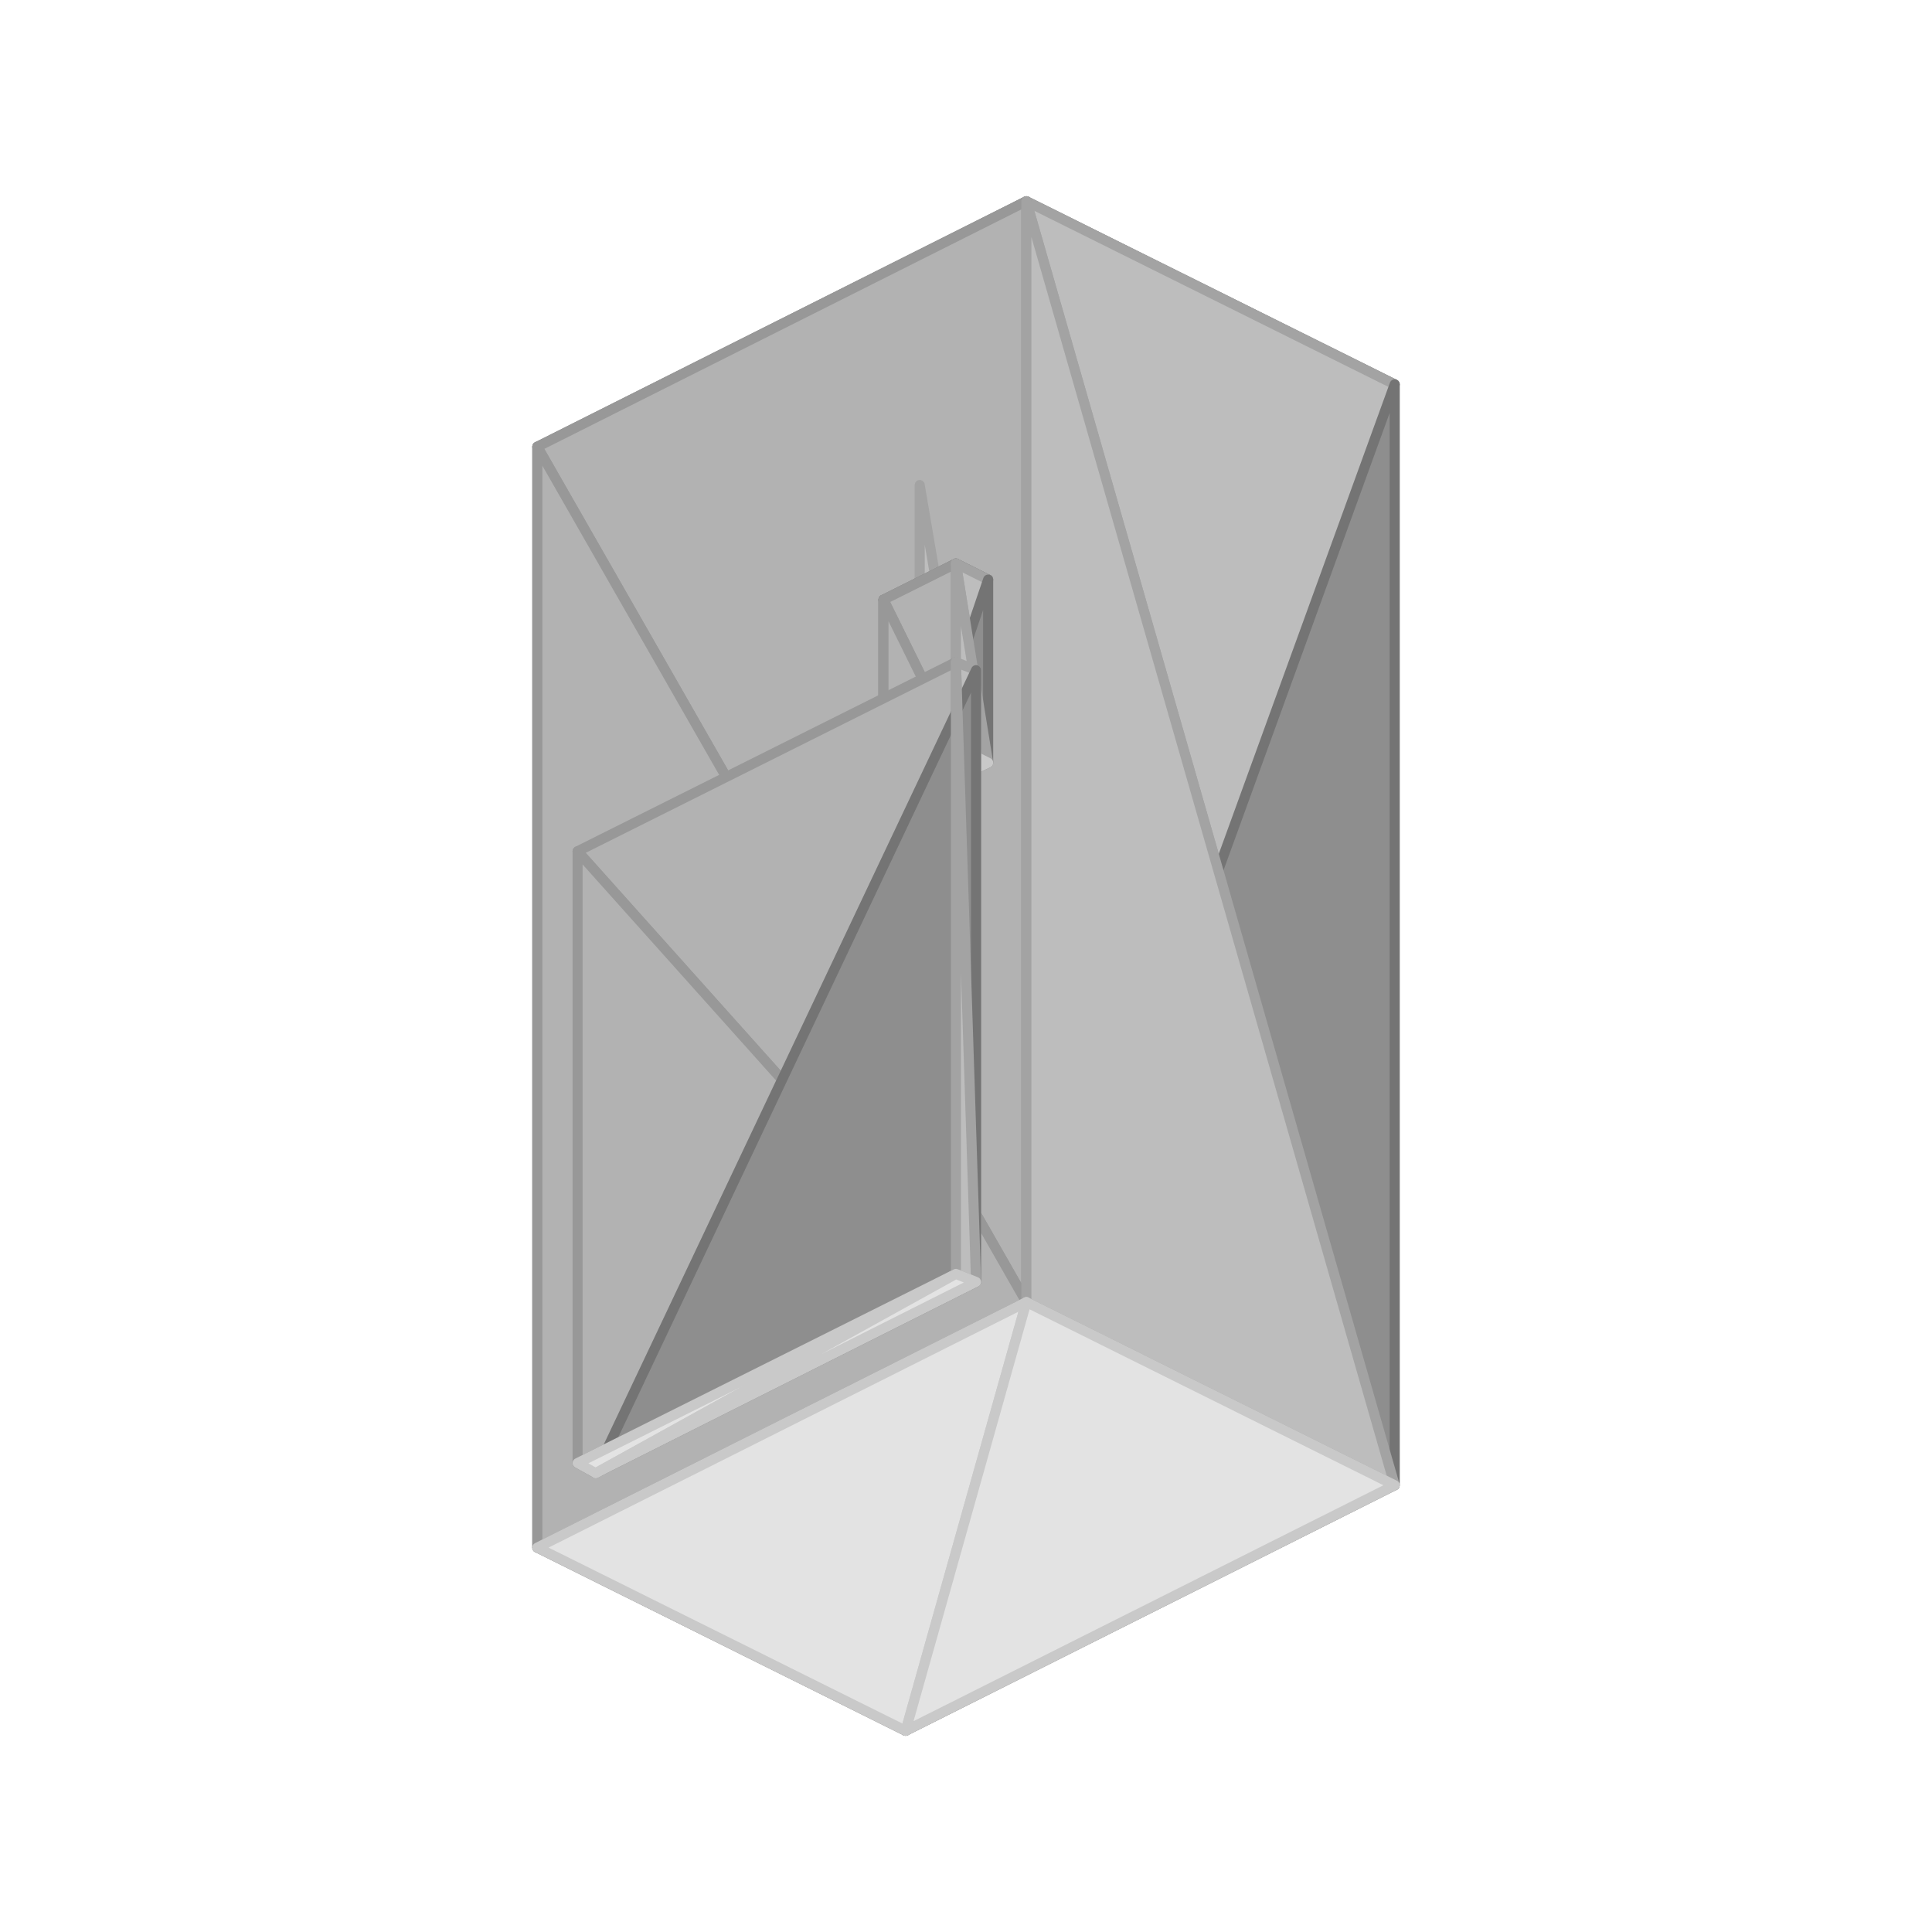
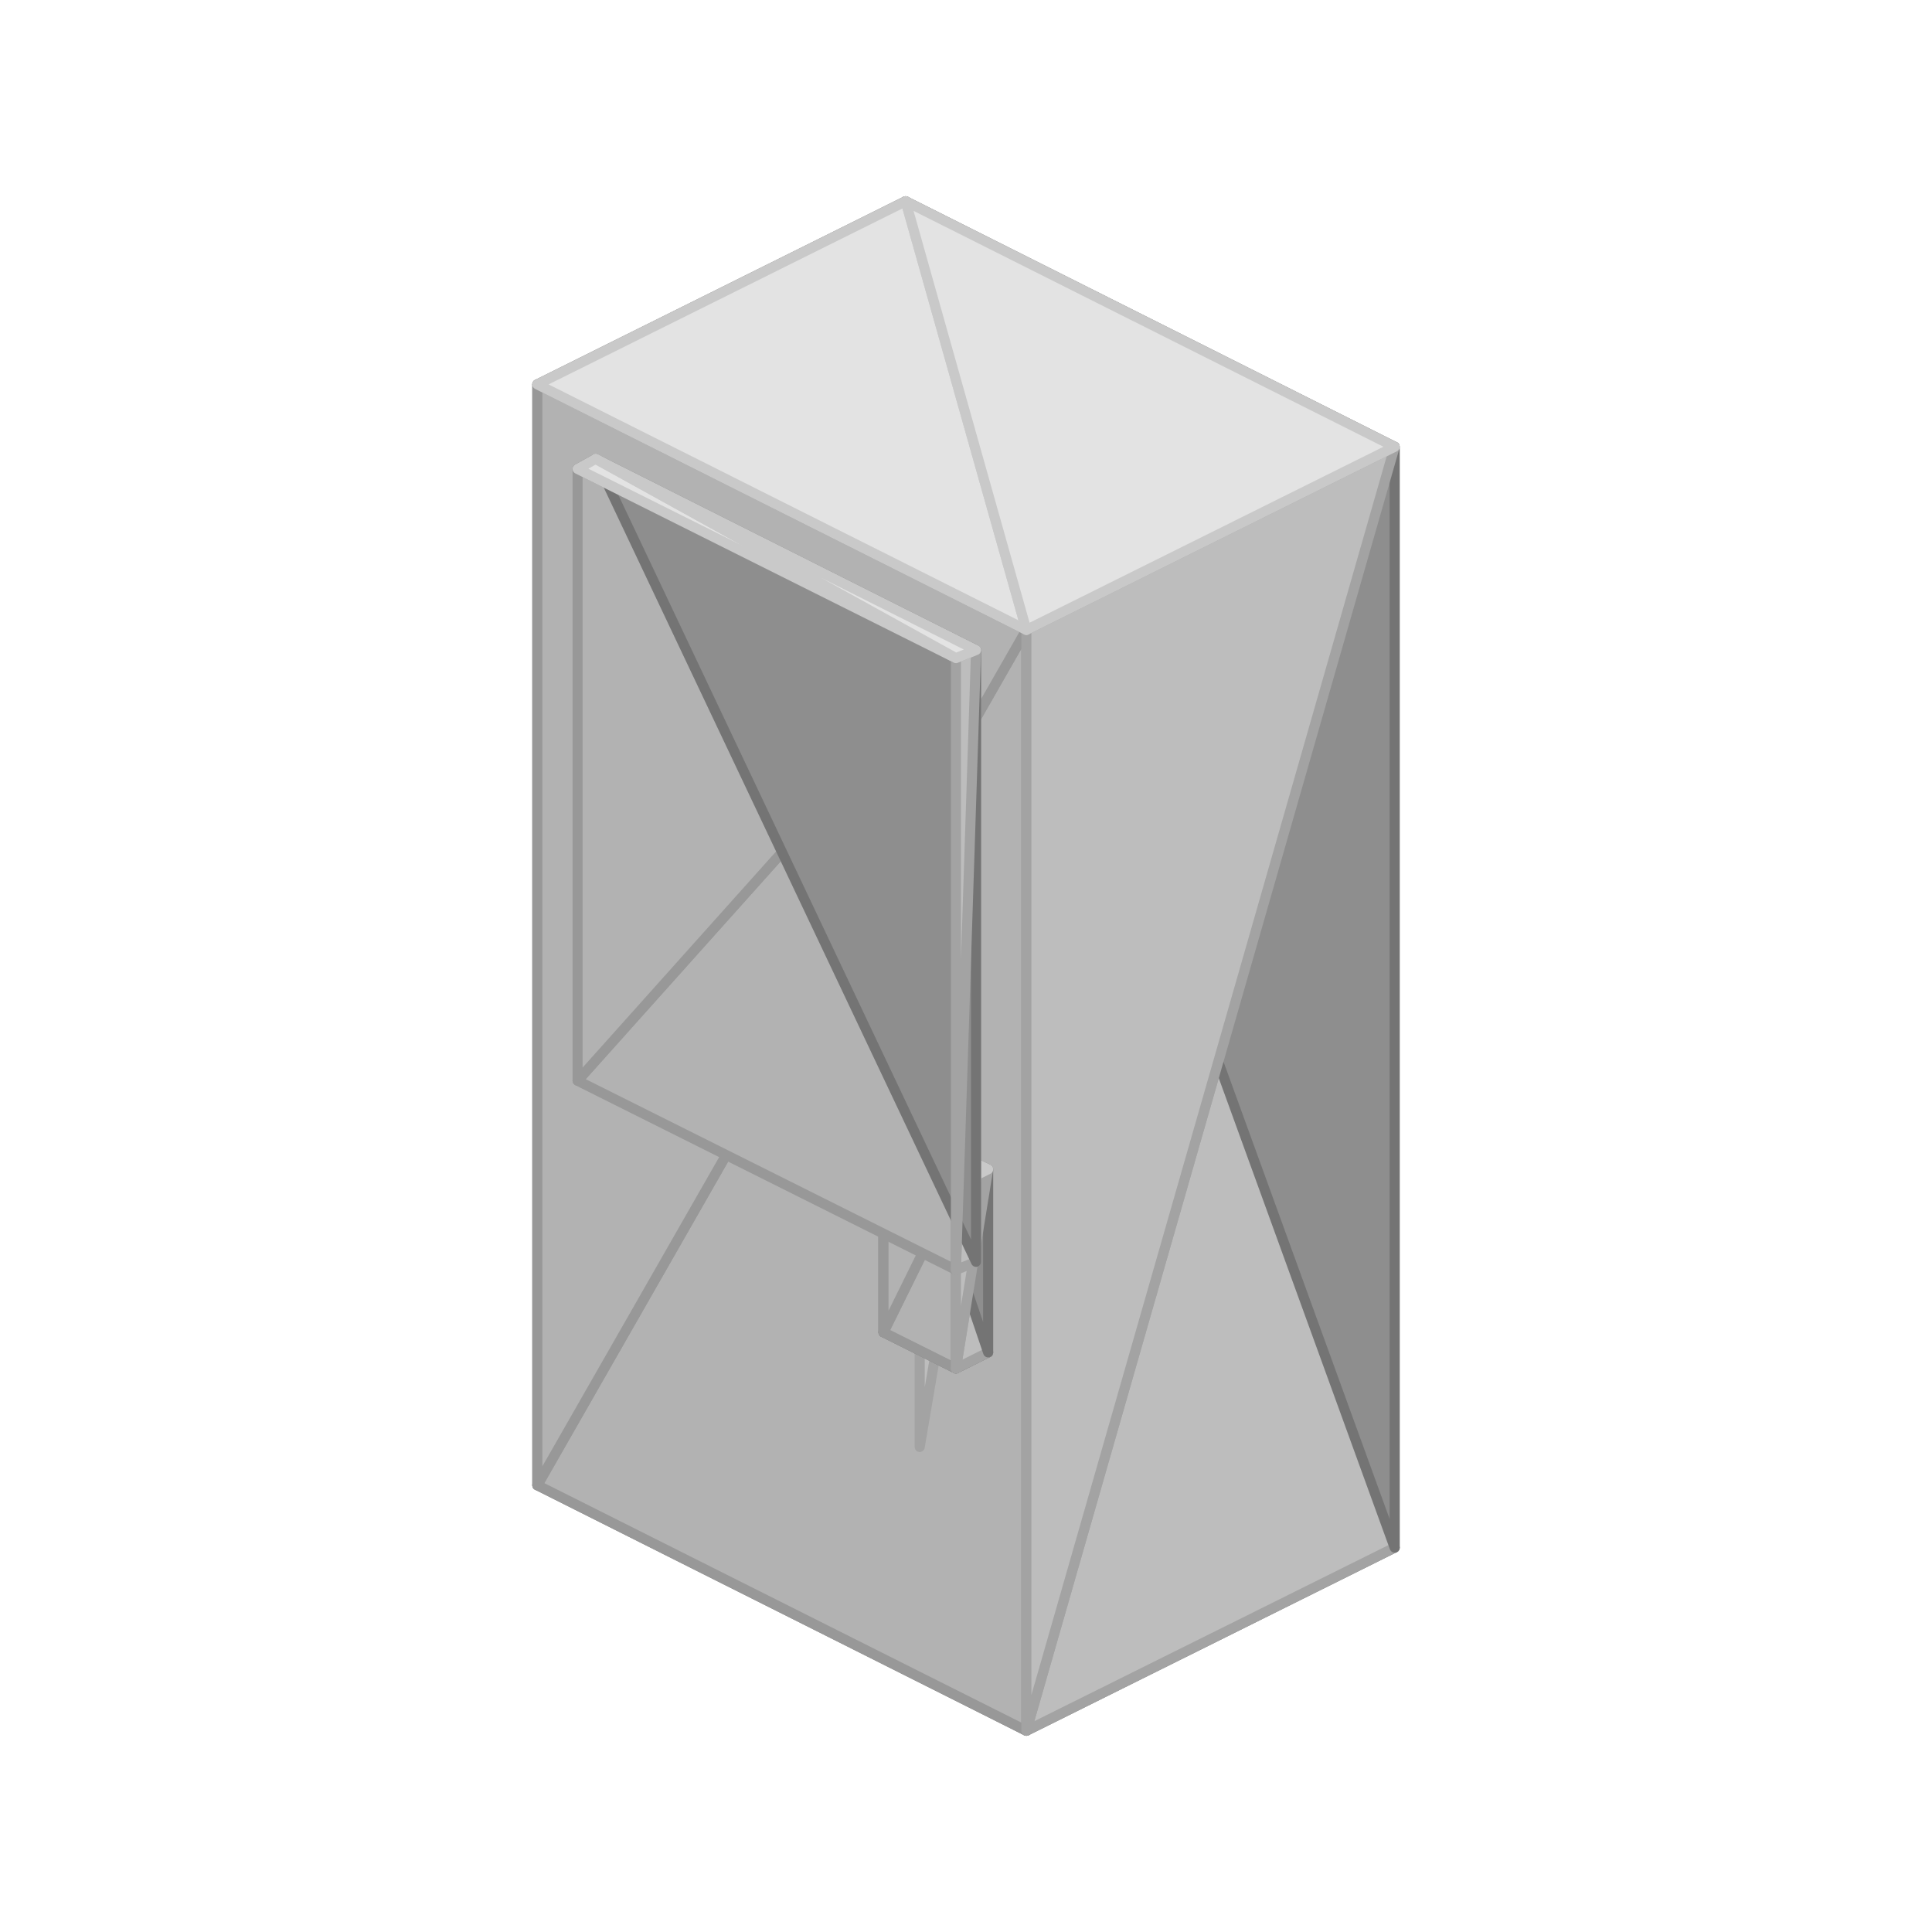
<svg xmlns="http://www.w3.org/2000/svg" viewBox="0 0 96 96">
-   <polygon points="45.0,31.3 51.0,10.0 26.7,22.2" fill="rgb(142,142,142)" stroke="rgb(116,116,116)" stroke-width="0.5" stroke-linejoin="round" />
-   <polygon points="45.0,31.3 69.3,19.1 51.0,10.0" fill="rgb(142,142,142)" stroke="rgb(116,116,116)" stroke-width="0.5" stroke-linejoin="round" />
-   <polygon points="69.3,19.1 45.0,31.3 45.0,86.0" fill="rgb(142,142,142)" stroke="rgb(116,116,116)" stroke-width="0.5" stroke-linejoin="round" />
-   <polygon points="45.0,31.3 26.7,22.2 26.7,76.9" fill="rgb(142,142,142)" stroke="rgb(116,116,116)" stroke-width="0.5" stroke-linejoin="round" />
-   <polygon points="31.4,32.1 30.5,31.7 30.5,36.5" fill="rgb(142,142,142)" stroke="rgb(116,116,116)" stroke-width="0.5" stroke-linejoin="round" />
-   <polygon points="31.4,32.1 30.5,36.5 31.4,37.0" fill="rgb(142,142,142)" stroke="rgb(116,116,116)" stroke-width="0.5" stroke-linejoin="round" />
-   <polygon points="31.4,32.1 45.7,24.1 30.5,31.7" fill="rgb(142,142,142)" stroke="rgb(116,116,116)" stroke-width="0.5" stroke-linejoin="round" />
-   <polygon points="46.6,24.5 31.4,32.1 31.4,37.0" fill="rgb(142,142,142)" stroke="rgb(116,116,116)" stroke-width="0.5" stroke-linejoin="round" />
-   <polygon points="45.0,31.3 26.7,76.9 45.0,86.0" fill="rgb(142,142,142)" stroke="rgb(116,116,116)" stroke-width="0.5" stroke-linejoin="round" />
-   <polygon points="30.5,31.7 45.7,28.9 30.5,36.5" fill="rgb(178,178,178)" stroke="rgb(152,152,152)" stroke-width="0.5" stroke-linejoin="round" />
-   <polygon points="31.4,32.1 46.6,24.5 45.7,24.1" fill="rgb(142,142,142)" stroke="rgb(116,116,116)" stroke-width="0.5" stroke-linejoin="round" />
-   <polygon points="31.4,37.0 30.5,36.5 45.7,28.9" fill="rgb(227,227,227)" stroke="rgb(201,201,201)" stroke-width="0.5" stroke-linejoin="round" />
-   <polygon points="30.5,31.7 45.7,24.1 45.7,28.9" fill="rgb(178,178,178)" stroke="rgb(152,152,152)" stroke-width="0.5" stroke-linejoin="round" />
-   <polygon points="46.6,24.5 31.4,37.0 46.6,29.4" fill="rgb(142,142,142)" stroke="rgb(116,116,116)" stroke-width="0.5" stroke-linejoin="round" />
-   <polygon points="51.0,10.0 69.3,19.1 69.3,73.8" fill="rgb(189,189,189)" stroke="rgb(163,163,163)" stroke-width="0.5" stroke-linejoin="round" />
-   <polygon points="29.6,42.8 47.5,32.9 28.7,42.3" fill="rgb(142,142,142)" stroke="rgb(116,116,116)" stroke-width="0.5" stroke-linejoin="round" />
-   <polygon points="31.4,37.0 45.7,28.9 46.6,29.4" fill="rgb(227,227,227)" stroke="rgb(201,201,201)" stroke-width="0.5" stroke-linejoin="round" />
-   <polygon points="45.7,24.1 46.6,24.5 46.6,29.4" fill="rgb(189,189,189)" stroke="rgb(163,163,163)" stroke-width="0.5" stroke-linejoin="round" />
-   <polygon points="26.7,22.2 51.0,10.0 51.0,64.7" fill="rgb(178,178,178)" stroke="rgb(152,152,152)" stroke-width="0.5" stroke-linejoin="round" />
-   <polygon points="69.3,19.1 45.0,86.0 69.3,73.8" fill="rgb(142,142,142)" stroke="rgb(116,116,116)" stroke-width="0.5" stroke-linejoin="round" />
-   <polygon points="29.6,42.8 28.7,42.3 28.7,72.7" fill="rgb(142,142,142)" stroke="rgb(116,116,116)" stroke-width="0.5" stroke-linejoin="round" />
-   <polygon points="45.7,24.1 46.6,29.4 45.7,28.9" fill="rgb(189,189,189)" stroke="rgb(163,163,163)" stroke-width="0.5" stroke-linejoin="round" />
-   <polygon points="29.6,42.8 48.5,33.3 47.5,32.9" fill="rgb(142,142,142)" stroke="rgb(116,116,116)" stroke-width="0.5" stroke-linejoin="round" />
-   <polygon points="45.4,30.6 47.5,28.0 43.9,29.8" fill="rgb(142,142,142)" stroke="rgb(116,116,116)" stroke-width="0.5" stroke-linejoin="round" />
-   <polygon points="45.4,30.6 49.1,28.8 47.5,28.0" fill="rgb(142,142,142)" stroke="rgb(116,116,116)" stroke-width="0.5" stroke-linejoin="round" />
-   <polygon points="45.4,30.6 43.9,29.8 43.9,39.0" fill="rgb(142,142,142)" stroke="rgb(116,116,116)" stroke-width="0.5" stroke-linejoin="round" />
-   <polygon points="49.1,28.8 45.4,30.6 45.4,39.7" fill="rgb(142,142,142)" stroke="rgb(116,116,116)" stroke-width="0.5" stroke-linejoin="round" />
-   <polygon points="48.5,33.3 29.6,42.8 29.6,73.2" fill="rgb(142,142,142)" stroke="rgb(116,116,116)" stroke-width="0.5" stroke-linejoin="round" />
-   <polygon points="45.4,30.6 43.9,39.0 45.4,39.7" fill="rgb(142,142,142)" stroke="rgb(116,116,116)" stroke-width="0.5" stroke-linejoin="round" />
-   <polygon points="43.9,29.8 47.5,28.0 47.5,37.1" fill="rgb(178,178,178)" stroke="rgb(152,152,152)" stroke-width="0.5" stroke-linejoin="round" />
-   <polygon points="47.5,28.0 49.1,28.8 49.1,37.9" fill="rgb(189,189,189)" stroke="rgb(163,163,163)" stroke-width="0.5" stroke-linejoin="round" />
-   <polygon points="49.1,28.8 45.4,39.7 49.1,37.9" fill="rgb(142,142,142)" stroke="rgb(116,116,116)" stroke-width="0.5" stroke-linejoin="round" />
-   <polygon points="43.9,29.8 47.5,37.1 43.9,39.0" fill="rgb(178,178,178)" stroke="rgb(152,152,152)" stroke-width="0.5" stroke-linejoin="round" />
-   <polygon points="26.7,22.2 51.0,64.7 26.7,76.9" fill="rgb(178,178,178)" stroke="rgb(152,152,152)" stroke-width="0.5" stroke-linejoin="round" />
-   <polygon points="29.6,42.8 28.7,72.7 29.6,73.2" fill="rgb(142,142,142)" stroke="rgb(116,116,116)" stroke-width="0.5" stroke-linejoin="round" />
-   <polygon points="47.5,28.0 49.1,37.9 47.5,37.1" fill="rgb(189,189,189)" stroke="rgb(163,163,163)" stroke-width="0.5" stroke-linejoin="round" />
-   <polygon points="45.4,39.7 43.9,39.0 47.5,37.1" fill="rgb(227,227,227)" stroke="rgb(201,201,201)" stroke-width="0.5" stroke-linejoin="round" />
-   <polygon points="45.4,39.7 47.5,37.1 49.1,37.9" fill="rgb(227,227,227)" stroke="rgb(201,201,201)" stroke-width="0.5" stroke-linejoin="round" />
-   <polygon points="28.7,42.3 47.5,32.9 47.5,63.3" fill="rgb(178,178,178)" stroke="rgb(152,152,152)" stroke-width="0.5" stroke-linejoin="round" />
-   <polygon points="28.7,42.3 47.5,63.3 28.7,72.7" fill="rgb(178,178,178)" stroke="rgb(152,152,152)" stroke-width="0.5" stroke-linejoin="round" />
-   <polygon points="47.5,32.9 48.5,33.3 48.5,63.7" fill="rgb(189,189,189)" stroke="rgb(163,163,163)" stroke-width="0.5" stroke-linejoin="round" />
-   <polygon points="51.0,10.0 69.3,73.8 51.0,64.7" fill="rgb(189,189,189)" stroke="rgb(163,163,163)" stroke-width="0.5" stroke-linejoin="round" />
-   <polygon points="45.0,86.0 26.7,76.9 51.0,64.7" fill="rgb(227,227,227)" stroke="rgb(201,201,201)" stroke-width="0.5" stroke-linejoin="round" />
-   <polygon points="48.5,33.3 29.6,73.2 48.5,63.7" fill="rgb(142,142,142)" stroke="rgb(116,116,116)" stroke-width="0.5" stroke-linejoin="round" />
-   <polygon points="45.0,86.0 51.0,64.7 69.3,73.8" fill="rgb(227,227,227)" stroke="rgb(201,201,201)" stroke-width="0.5" stroke-linejoin="round" />
-   <polygon points="29.6,73.2 28.7,72.7 47.5,63.3" fill="rgb(227,227,227)" stroke="rgb(201,201,201)" stroke-width="0.5" stroke-linejoin="round" />
-   <polygon points="47.5,32.9 48.5,63.7 47.5,63.3" fill="rgb(189,189,189)" stroke="rgb(163,163,163)" stroke-width="0.5" stroke-linejoin="round" />
-   <polygon points="29.6,73.2 47.5,63.3 48.5,63.7" fill="rgb(227,227,227)" stroke="rgb(201,201,201)" stroke-width="0.5" stroke-linejoin="round" />
+   <polygon points="45.0,64.7 51.0,86.0 26.7,73.8" fill="rgb(142,142,142)" stroke="rgb(116,116,116)" stroke-width="0.5" stroke-linejoin="round" />
+   <polygon points="45.0,64.7 69.3,76.9 51.0,86.0" fill="rgb(142,142,142)" stroke="rgb(116,116,116)" stroke-width="0.5" stroke-linejoin="round" />
+   <polygon points="69.3,76.9 45.0,64.7 45.0,10.0" fill="rgb(142,142,142)" stroke="rgb(116,116,116)" stroke-width="0.5" stroke-linejoin="round" />
+   <polygon points="45.0,64.7 26.7,73.8 26.7,19.1" fill="rgb(142,142,142)" stroke="rgb(116,116,116)" stroke-width="0.5" stroke-linejoin="round" />
+   <polygon points="31.4,63.9 30.5,64.3 30.5,59.5" fill="rgb(142,142,142)" stroke="rgb(116,116,116)" stroke-width="0.5" stroke-linejoin="round" />
+   <polygon points="31.4,63.9 30.5,59.5 31.4,59.0" fill="rgb(142,142,142)" stroke="rgb(116,116,116)" stroke-width="0.5" stroke-linejoin="round" />
+   <polygon points="31.4,63.9 45.7,71.9 30.5,64.3" fill="rgb(142,142,142)" stroke="rgb(116,116,116)" stroke-width="0.5" stroke-linejoin="round" />
+   <polygon points="46.6,71.5 31.4,63.9 31.4,59.0" fill="rgb(142,142,142)" stroke="rgb(116,116,116)" stroke-width="0.5" stroke-linejoin="round" />
+   <polygon points="45.0,64.7 26.7,19.1 45.0,10.0" fill="rgb(142,142,142)" stroke="rgb(116,116,116)" stroke-width="0.5" stroke-linejoin="round" />
+   <polygon points="30.5,64.3 45.7,67.1 30.5,59.5" fill="rgb(178,178,178)" stroke="rgb(152,152,152)" stroke-width="0.5" stroke-linejoin="round" />
+   <polygon points="31.4,63.9 46.6,71.5 45.7,71.9" fill="rgb(142,142,142)" stroke="rgb(116,116,116)" stroke-width="0.5" stroke-linejoin="round" />
+   <polygon points="31.4,59.0 30.5,59.5 45.7,67.1" fill="rgb(227,227,227)" stroke="rgb(201,201,201)" stroke-width="0.5" stroke-linejoin="round" />
+   <polygon points="30.5,64.3 45.7,71.9 45.7,67.1" fill="rgb(178,178,178)" stroke="rgb(152,152,152)" stroke-width="0.5" stroke-linejoin="round" />
+   <polygon points="46.6,71.5 31.4,59.0 46.6,66.6" fill="rgb(142,142,142)" stroke="rgb(116,116,116)" stroke-width="0.5" stroke-linejoin="round" />
+   <polygon points="51.0,86.0 69.3,76.9 69.3,22.2" fill="rgb(189,189,189)" stroke="rgb(163,163,163)" stroke-width="0.5" stroke-linejoin="round" />
+   <polygon points="29.6,53.2 47.5,63.1 28.7,53.7" fill="rgb(142,142,142)" stroke="rgb(116,116,116)" stroke-width="0.5" stroke-linejoin="round" />
+   <polygon points="31.4,59.0 45.7,67.1 46.6,66.6" fill="rgb(227,227,227)" stroke="rgb(201,201,201)" stroke-width="0.5" stroke-linejoin="round" />
+   <polygon points="45.7,71.9 46.6,71.5 46.6,66.6" fill="rgb(189,189,189)" stroke="rgb(163,163,163)" stroke-width="0.5" stroke-linejoin="round" />
+   <polygon points="26.7,73.8 51.0,86.0 51.0,31.3" fill="rgb(178,178,178)" stroke="rgb(152,152,152)" stroke-width="0.5" stroke-linejoin="round" />
+   <polygon points="69.3,76.9 45.0,10.0 69.3,22.2" fill="rgb(142,142,142)" stroke="rgb(116,116,116)" stroke-width="0.5" stroke-linejoin="round" />
+   <polygon points="29.6,53.2 28.7,53.7 28.7,23.3" fill="rgb(142,142,142)" stroke="rgb(116,116,116)" stroke-width="0.5" stroke-linejoin="round" />
+   <polygon points="45.7,71.9 46.6,66.6 45.7,67.1" fill="rgb(189,189,189)" stroke="rgb(163,163,163)" stroke-width="0.5" stroke-linejoin="round" />
+   <polygon points="29.6,53.2 48.5,62.7 47.5,63.1" fill="rgb(142,142,142)" stroke="rgb(116,116,116)" stroke-width="0.5" stroke-linejoin="round" />
+   <polygon points="45.4,65.4 47.5,68.0 43.9,66.2" fill="rgb(142,142,142)" stroke="rgb(116,116,116)" stroke-width="0.5" stroke-linejoin="round" />
+   <polygon points="45.4,65.4 49.1,67.2 47.5,68.0" fill="rgb(142,142,142)" stroke="rgb(116,116,116)" stroke-width="0.5" stroke-linejoin="round" />
+   <polygon points="45.4,65.4 43.9,66.2 43.9,57.0" fill="rgb(142,142,142)" stroke="rgb(116,116,116)" stroke-width="0.5" stroke-linejoin="round" />
+   <polygon points="49.1,67.2 45.4,65.4 45.4,56.3" fill="rgb(142,142,142)" stroke="rgb(116,116,116)" stroke-width="0.5" stroke-linejoin="round" />
+   <polygon points="48.5,62.7 29.6,53.2 29.6,22.8" fill="rgb(142,142,142)" stroke="rgb(116,116,116)" stroke-width="0.5" stroke-linejoin="round" />
+   <polygon points="45.4,65.4 43.9,57.0 45.4,56.3" fill="rgb(142,142,142)" stroke="rgb(116,116,116)" stroke-width="0.5" stroke-linejoin="round" />
+   <polygon points="43.9,66.2 47.5,68.0 47.5,58.9" fill="rgb(178,178,178)" stroke="rgb(152,152,152)" stroke-width="0.5" stroke-linejoin="round" />
+   <polygon points="47.5,68.0 49.1,67.2 49.1,58.1" fill="rgb(189,189,189)" stroke="rgb(163,163,163)" stroke-width="0.5" stroke-linejoin="round" />
+   <polygon points="49.1,67.2 45.4,56.3 49.1,58.1" fill="rgb(142,142,142)" stroke="rgb(116,116,116)" stroke-width="0.5" stroke-linejoin="round" />
+   <polygon points="43.9,66.2 47.5,58.9 43.9,57.0" fill="rgb(178,178,178)" stroke="rgb(152,152,152)" stroke-width="0.5" stroke-linejoin="round" />
+   <polygon points="26.7,73.8 51.0,31.3 26.7,19.1" fill="rgb(178,178,178)" stroke="rgb(152,152,152)" stroke-width="0.5" stroke-linejoin="round" />
+   <polygon points="29.6,53.2 28.7,23.3 29.6,22.8" fill="rgb(142,142,142)" stroke="rgb(116,116,116)" stroke-width="0.5" stroke-linejoin="round" />
+   <polygon points="47.5,68.0 49.1,58.1 47.5,58.9" fill="rgb(189,189,189)" stroke="rgb(163,163,163)" stroke-width="0.5" stroke-linejoin="round" />
+   <polygon points="45.4,56.3 43.9,57.0 47.5,58.9" fill="rgb(227,227,227)" stroke="rgb(201,201,201)" stroke-width="0.5" stroke-linejoin="round" />
+   <polygon points="45.4,56.3 47.5,58.9 49.1,58.1" fill="rgb(227,227,227)" stroke="rgb(201,201,201)" stroke-width="0.5" stroke-linejoin="round" />
+   <polygon points="28.7,53.7 47.5,63.1 47.5,32.7" fill="rgb(178,178,178)" stroke="rgb(152,152,152)" stroke-width="0.5" stroke-linejoin="round" />
+   <polygon points="28.7,53.7 47.5,32.7 28.7,23.3" fill="rgb(178,178,178)" stroke="rgb(152,152,152)" stroke-width="0.5" stroke-linejoin="round" />
+   <polygon points="47.5,63.1 48.5,62.7 48.5,32.3" fill="rgb(189,189,189)" stroke="rgb(163,163,163)" stroke-width="0.5" stroke-linejoin="round" />
+   <polygon points="51.0,86.0 69.3,22.2 51.0,31.3" fill="rgb(189,189,189)" stroke="rgb(163,163,163)" stroke-width="0.5" stroke-linejoin="round" />
+   <polygon points="45.0,10.0 26.7,19.1 51.0,31.3" fill="rgb(227,227,227)" stroke="rgb(201,201,201)" stroke-width="0.5" stroke-linejoin="round" />
+   <polygon points="48.5,62.7 29.6,22.8 48.5,32.3" fill="rgb(142,142,142)" stroke="rgb(116,116,116)" stroke-width="0.5" stroke-linejoin="round" />
+   <polygon points="45.0,10.0 51.0,31.3 69.3,22.2" fill="rgb(227,227,227)" stroke="rgb(201,201,201)" stroke-width="0.5" stroke-linejoin="round" />
+   <polygon points="29.6,22.8 28.7,23.3 47.5,32.7" fill="rgb(227,227,227)" stroke="rgb(201,201,201)" stroke-width="0.5" stroke-linejoin="round" />
+   <polygon points="47.5,63.1 48.5,32.3 47.5,32.7" fill="rgb(189,189,189)" stroke="rgb(163,163,163)" stroke-width="0.5" stroke-linejoin="round" />
+   <polygon points="29.6,22.8 47.5,32.7 48.5,32.3" fill="rgb(227,227,227)" stroke="rgb(201,201,201)" stroke-width="0.5" stroke-linejoin="round" />
</svg>
